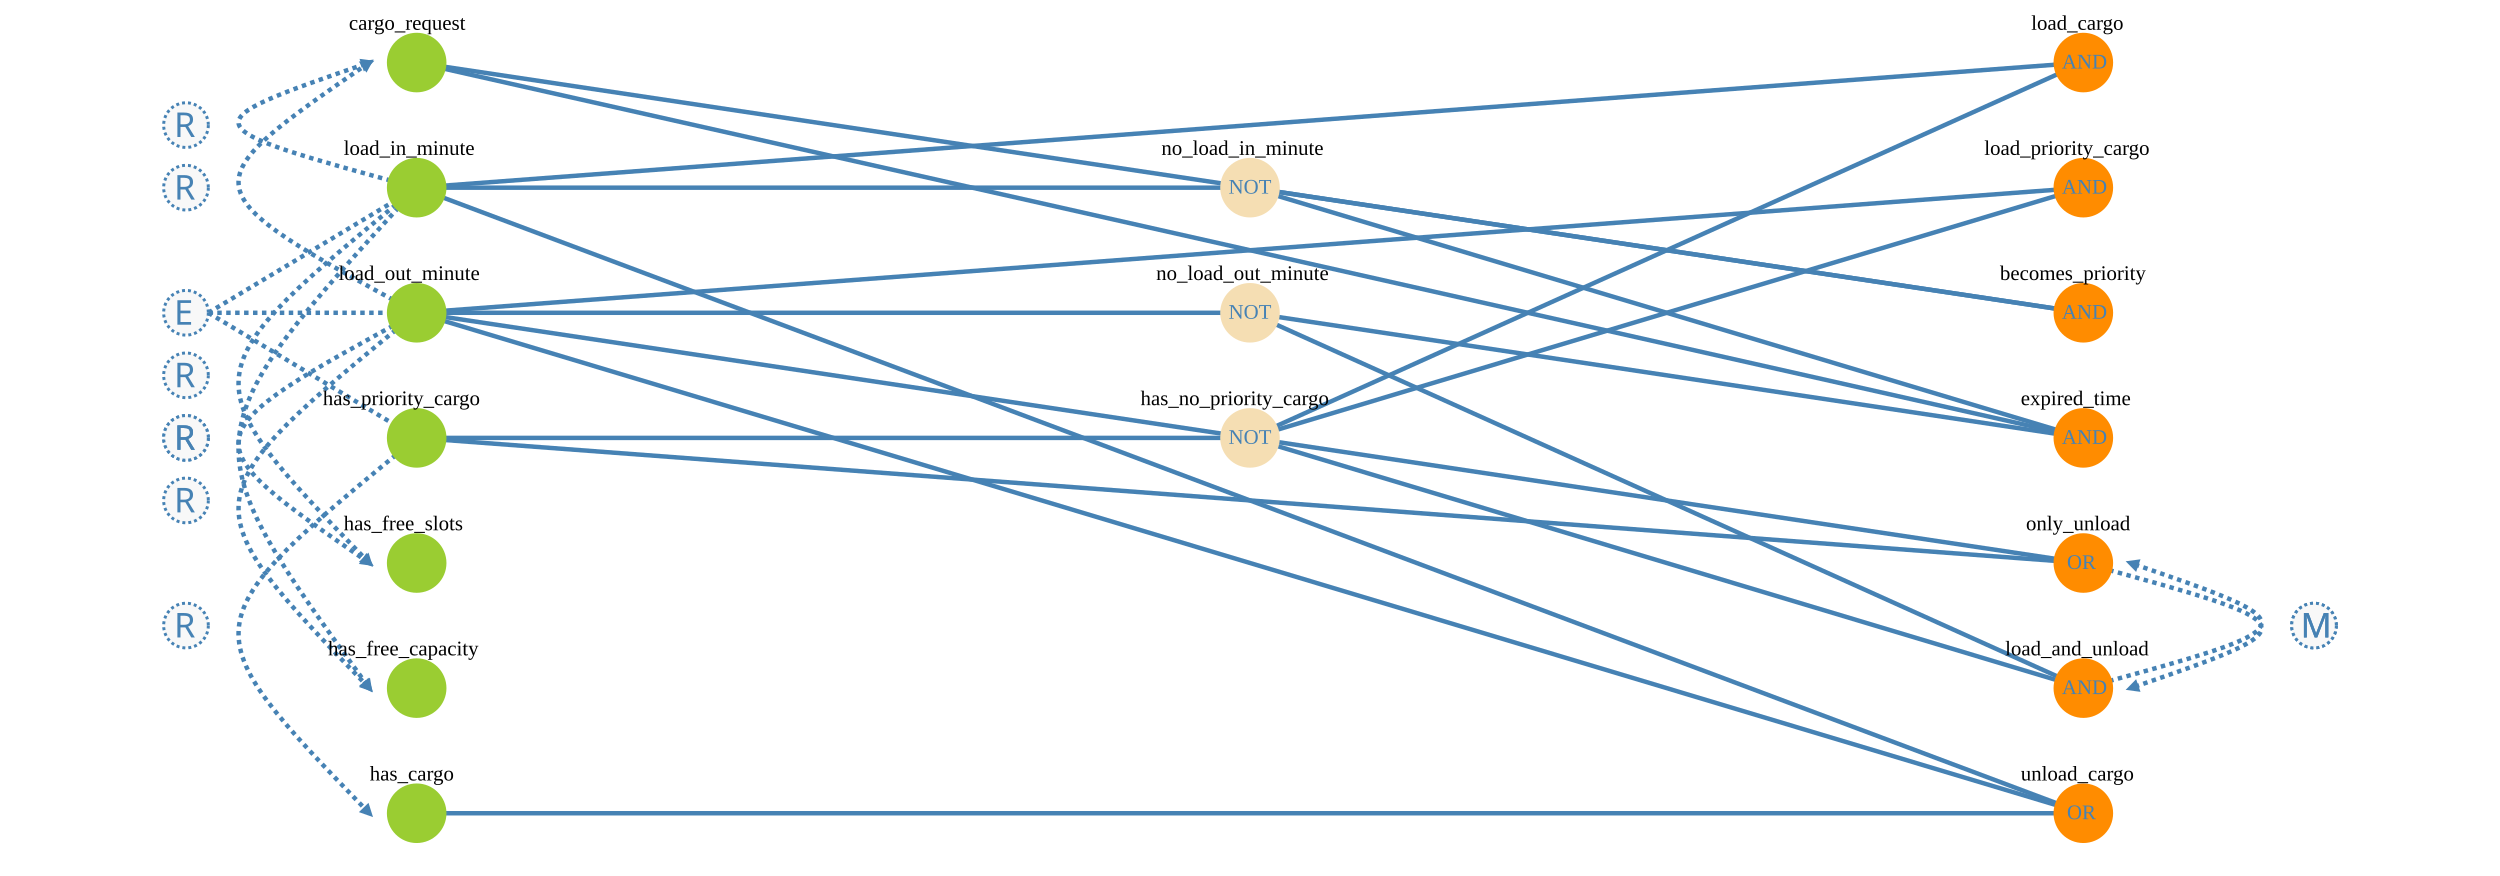
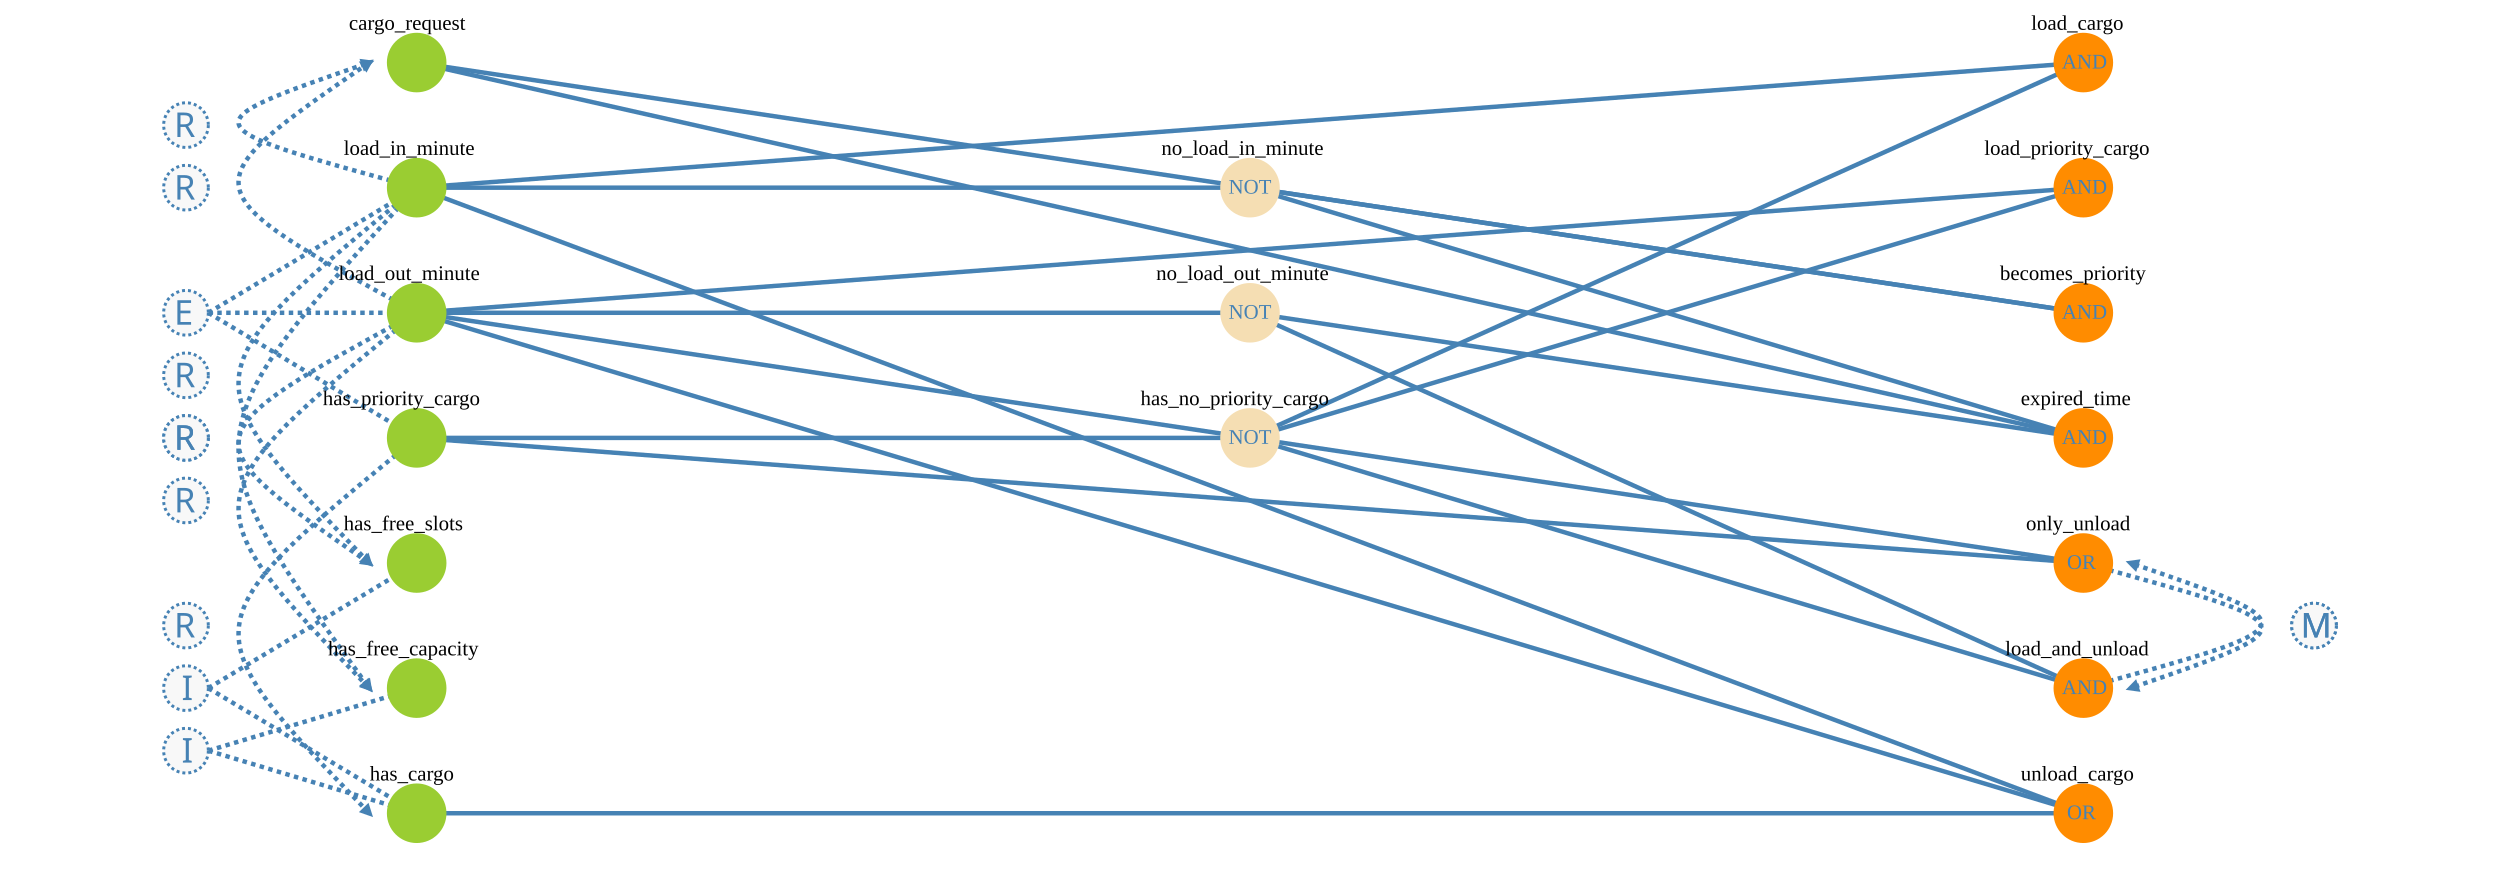
<svg xmlns="http://www.w3.org/2000/svg" preserveAspectRatio="xMinYMin meet" id="svg-canvas" viewBox="0 0 1213.6 425.15" style="border: 1px solid black;">
-   <g>
+   <g transform="translate(0,0) scale(1)">
    <defs>
      <marker id="end-arrow" viewBox="0 -5 10 10" refX="6" markerWidth="3" markerHeight="3" orient="auto">
        <path d="M0,-5L10,0L0,5" fill="steelblue" />
      </marker>
    </defs>
    <path d="M606.8 212.575 L202.267 212.575" style="marker-end: url(&quot;#end-arrow&quot;); stroke-width: 2.169; stroke: steelblue; fill: none;" />
    <path d="M606.8 91.104 L202.267 91.104" style="marker-end: url(&quot;#end-arrow&quot;); stroke-width: 2.169; stroke: steelblue; fill: none;" />
    <path d="M606.8 151.839 L202.267 151.839" style="marker-end: url(&quot;#end-arrow&quot;); stroke-width: 2.169; stroke: steelblue; fill: none;" />
    <path d="M1011.333 30.368 L606.8 212.575" style="marker-end: url(&quot;#end-arrow&quot;); stroke-width: 2.169; stroke: steelblue; fill: none;" />
    <path d="M1011.333 30.368 L202.267 91.104" style="marker-end: url(&quot;#end-arrow&quot;); stroke-width: 2.169; stroke: steelblue; fill: none;" />
    <path d="M1011.333 91.104 L606.8 212.575" style="marker-end: url(&quot;#end-arrow&quot;); stroke-width: 2.169; stroke: steelblue; fill: none;" />
    <path d="M1011.333 91.104 L202.267 151.839" style="marker-end: url(&quot;#end-arrow&quot;); stroke-width: 2.169; stroke: steelblue; fill: none;" />
    <path d="M1011.333 151.839 L606.8 91.104" style="marker-end: url(&quot;#end-arrow&quot;); stroke-width: 2.169; stroke: steelblue; fill: none;" />
    <path d="M1011.333 151.839 L202.267 30.368" style="marker-end: url(&quot;#end-arrow&quot;); stroke-width: 2.169; stroke: steelblue; fill: none;" />
    <path d="M1011.333 212.575 L202.267 30.368" style="marker-end: url(&quot;#end-arrow&quot;); stroke-width: 2.169; stroke: steelblue; fill: none;" />
    <path d="M1011.333 212.575 L606.8 91.104" style="marker-end: url(&quot;#end-arrow&quot;); stroke-width: 2.169; stroke: steelblue; fill: none;" />
    <path d="M1011.333 212.575 L606.8 151.839" style="marker-end: url(&quot;#end-arrow&quot;); stroke-width: 2.169; stroke: steelblue; fill: none;" />
    <path d="M1011.333 273.311 L202.267 151.839" style="marker-end: url(&quot;#end-arrow&quot;); stroke-width: 2.169; stroke: steelblue; fill: none;" />
    <path d="M1011.333 273.311 L202.267 212.575" style="marker-end: url(&quot;#end-arrow&quot;); stroke-width: 2.169; stroke: steelblue; fill: none;" />
    <path d="M1011.333 334.046 L606.8 151.839" style="marker-end: url(&quot;#end-arrow&quot;); stroke-width: 2.169; stroke: steelblue; fill: none;" />
    <path d="M1011.333 334.046 L606.8 212.575" style="marker-end: url(&quot;#end-arrow&quot;); stroke-width: 2.169; stroke: steelblue; fill: none;" />
    <path d="M1011.333 394.782 L202.267 91.104" style="marker-end: url(&quot;#end-arrow&quot;); stroke-width: 2.169; stroke: steelblue; fill: none;" />
    <path d="M1011.333 394.782 L202.267 151.839" style="marker-end: url(&quot;#end-arrow&quot;); stroke-width: 2.169; stroke: steelblue; fill: none;" />
    <path d="M1011.333 394.782 L202.267 394.782" style="marker-end: url(&quot;#end-arrow&quot;); stroke-width: 2.169; stroke: steelblue; fill: none;" />
    <path d="M101.133 151.839 L202.267 91.104" style="marker-end: url(&quot;#end-arrow&quot;); stroke-width: 2.169; stroke: steelblue; fill: none; stroke-dasharray: 2.169;" />
    <path d="M101.133 151.839 L202.267 151.839" style="marker-end: url(&quot;#end-arrow&quot;); stroke-width: 2.169; stroke: steelblue; fill: none; stroke-dasharray: 2.169;" />
    <path d="M101.133 151.839 L202.267 212.575" style="marker-end: url(&quot;#end-arrow&quot;); stroke-width: 2.169; stroke: steelblue; fill: none; stroke-dasharray: 2.169;" />
+     <path d="M101.133 364.414 L202.267 334.046" style="marker-end: url(&quot;#end-arrow&quot;); stroke-width: 2.169; stroke: steelblue; fill: none; stroke-dasharray: 2.169;" />
+     <path d="M101.133 364.414 L202.267 394.782" style="marker-end: url(&quot;#end-arrow&quot;); stroke-width: 2.169; stroke: steelblue; fill: none; stroke-dasharray: 2.169;" />
+     <path d="M101.133 334.046 L202.267 273.311" style="marker-end: url(&quot;#end-arrow&quot;); stroke-width: 2.169; stroke: steelblue; fill: none; stroke-dasharray: 2.169;" />
+     <path d="M101.133 334.046 L202.267 394.782" style="marker-end: url(&quot;#end-arrow&quot;); stroke-width: 2.169; stroke: steelblue; fill: none; stroke-dasharray: 2.169;" />
    <path d="M202.267 91.104 C91.133 60.736, 91.133 60.736, 179.267 30.368" style="marker-end: url(&quot;#end-arrow&quot;); stroke-width: 2.169; stroke: steelblue; fill: none; stroke-dasharray: 2.169;" />
    <path d="M202.267 151.839 C91.133 91.104, 91.133 91.104, 179.267 30.368" style="marker-end: url(&quot;#end-arrow&quot;); stroke-width: 2.169; stroke: steelblue; fill: none; stroke-dasharray: 2.169;" />
    <path d="M202.267 91.104 C91.133 182.207, 91.133 182.207, 179.267 273.311" style="marker-end: url(&quot;#end-arrow&quot;); stroke-width: 2.169; stroke: steelblue; fill: none; stroke-dasharray: 2.169;" />
    <path d="M202.267 91.104 C91.133 212.575, 91.133 212.575, 179.267 334.046" style="marker-end: url(&quot;#end-arrow&quot;); stroke-width: 2.169; stroke: steelblue; fill: none; stroke-dasharray: 2.169;" />
    <path d="M202.267 151.839 C91.133 212.575, 91.133 212.575, 179.267 273.311" style="marker-end: url(&quot;#end-arrow&quot;); stroke-width: 2.169; stroke: steelblue; fill: none; stroke-dasharray: 2.169;" />
    <path d="M202.267 151.839 C91.133 242.943, 91.133 242.943, 179.267 334.046" style="marker-end: url(&quot;#end-arrow&quot;); stroke-width: 2.169; stroke: steelblue; fill: none; stroke-dasharray: 2.169;" />
    <path d="M202.267 212.575 C91.133 303.679, 91.133 303.679, 179.267 394.782" style="marker-end: url(&quot;#end-arrow&quot;); stroke-width: 2.169; stroke: steelblue; fill: none; stroke-dasharray: 2.169;" />
    <path d="M1011.333 273.311 C1122.467 303.679, 1122.467 303.679, 1034.333 334.046" style="marker-end: url(&quot;#end-arrow&quot;); stroke-width: 2.169; stroke: steelblue; fill: none; stroke-dasharray: 2.169;" />
    <path d="M1011.333 334.046 C1122.467 303.679, 1122.467 303.679, 1034.333 273.311" style="marker-end: url(&quot;#end-arrow&quot;); stroke-width: 2.169; stroke: steelblue; fill: none; stroke-dasharray: 2.169;" />
    <circle cx="202.267" cy="30.368" r="14.461" style="fill: rgb(154, 205, 50); stroke: none; stroke-width: 1.446;" />
    <circle cx="202.267" cy="91.104" r="14.461" style="fill: rgb(154, 205, 50); stroke: none; stroke-width: 1.446;" />
    <circle cx="202.267" cy="151.839" r="14.461" style="fill: rgb(154, 205, 50); stroke: none; stroke-width: 1.446;" />
    <circle cx="202.267" cy="212.575" r="14.461" style="fill: rgb(154, 205, 50); stroke: none; stroke-width: 1.446;" />
    <circle cx="202.267" cy="273.311" r="14.461" style="fill: rgb(154, 205, 50); stroke: none; stroke-width: 1.446;" />
    <circle cx="202.267" cy="334.046" r="14.461" style="fill: rgb(154, 205, 50); stroke: none; stroke-width: 1.446;" />
    <circle cx="202.267" cy="394.782" r="14.461" style="fill: rgb(154, 205, 50); stroke: none; stroke-width: 1.446;" />
    <circle cx="606.8" cy="212.575" r="14.461" style="fill: rgb(245, 222, 179); stroke: none; stroke-width: 1.446;" />
    <circle cx="606.8" cy="91.104" r="14.461" style="fill: rgb(245, 222, 179); stroke: none; stroke-width: 1.446;" />
    <circle cx="606.8" cy="151.839" r="14.461" style="fill: rgb(245, 222, 179); stroke: none; stroke-width: 1.446;" />
    <circle cx="1011.333" cy="30.368" r="14.461" style="fill: rgb(255, 140, 0); stroke: none; stroke-width: 1.446;" />
    <circle cx="1011.333" cy="91.104" r="14.461" style="fill: rgb(255, 140, 0); stroke: none; stroke-width: 1.446;" />
    <circle cx="1011.333" cy="151.839" r="14.461" style="fill: rgb(255, 140, 0); stroke: none; stroke-width: 1.446;" />
    <circle cx="1011.333" cy="212.575" r="14.461" style="fill: rgb(255, 140, 0); stroke: none; stroke-width: 1.446;" />
    <circle cx="1011.333" cy="273.311" r="14.461" style="fill: rgb(255, 140, 0); stroke: none; stroke-width: 1.446;" />
    <circle cx="1011.333" cy="334.046" r="14.461" style="fill: rgb(255, 140, 0); stroke: none; stroke-width: 1.446;" />
    <circle cx="1011.333" cy="394.782" r="14.461" style="fill: rgb(255, 140, 0); stroke: none; stroke-width: 1.446;" />
    <circle cx="90.288" cy="151.839" r="10.846" style="fill: rgb(248, 248, 248); stroke: steelblue; stroke-width: 1.446; stroke-dasharray: 1.446;" />
+     <circle cx="90.288" cy="364.414" r="10.846" style="fill: rgb(248, 248, 248); stroke: steelblue; stroke-width: 1.446; stroke-dasharray: 1.446;" />
+     <circle cx="90.288" cy="334.046" r="10.846" style="fill: rgb(248, 248, 248); stroke: steelblue; stroke-width: 1.446; stroke-dasharray: 1.446;" />
    <circle cx="90.288" cy="60.736" r="10.846" style="fill: rgb(248, 248, 248); stroke: steelblue; stroke-width: 1.446; stroke-dasharray: 1.446;" />
    <circle cx="90.288" cy="91.104" r="10.846" style="fill: rgb(248, 248, 248); stroke: steelblue; stroke-width: 1.446; stroke-dasharray: 1.446;" />
    <circle cx="90.288" cy="182.207" r="10.846" style="fill: rgb(248, 248, 248); stroke: steelblue; stroke-width: 1.446; stroke-dasharray: 1.446;" />
    <circle cx="90.288" cy="212.575" r="10.846" style="fill: rgb(248, 248, 248); stroke: steelblue; stroke-width: 1.446; stroke-dasharray: 1.446;" />
    <circle cx="90.288" cy="212.575" r="10.846" style="fill: rgb(248, 248, 248); stroke: steelblue; stroke-width: 1.446; stroke-dasharray: 1.446;" />
    <circle cx="90.288" cy="242.943" r="10.846" style="fill: rgb(248, 248, 248); stroke: steelblue; stroke-width: 1.446; stroke-dasharray: 1.446;" />
    <circle cx="90.288" cy="303.679" r="10.846" style="fill: rgb(248, 248, 248); stroke: steelblue; stroke-width: 1.446; stroke-dasharray: 1.446;" />
    <circle cx="1123.312" cy="303.679" r="10.846" style="fill: rgb(248, 248, 248); stroke: steelblue; stroke-width: 1.446; stroke-dasharray: 1.446;" />
    <circle cx="1123.312" cy="303.679" r="10.846" style="fill: rgb(248, 248, 248); stroke: steelblue; stroke-width: 1.446; stroke-dasharray: 1.446;" />
    <text y="33.26" fill="steelblue" style="font-size: 10.123px;" />
    <text y="93.996" fill="steelblue" style="font-size: 10.123px;" />
    <text y="154.731" fill="steelblue" style="font-size: 10.123px;" />
    <text y="215.467" fill="steelblue" style="font-size: 10.123px;" />
    <text y="276.203" fill="steelblue" style="font-size: 10.123px;" />
    <text y="336.939" fill="steelblue" style="font-size: 10.123px;" />
    <text y="397.674" fill="steelblue" style="font-size: 10.123px;" />
    <text x="596.388" y="215.467" fill="steelblue" style="font-size: 10.123px;">NOT</text>
    <text x="596.388" y="93.996" fill="steelblue" style="font-size: 10.123px;">NOT</text>
    <text x="596.388" y="154.731" fill="steelblue" style="font-size: 10.123px;">NOT</text>
    <text x="1000.921" y="33.26" fill="steelblue" style="font-size: 10.123px;">AND</text>
    <text x="1000.921" y="93.996" fill="steelblue" style="font-size: 10.123px;">AND</text>
    <text x="1000.921" y="154.731" fill="steelblue" style="font-size: 10.123px;">AND</text>
    <text x="1000.921" y="215.467" fill="steelblue" style="font-size: 10.123px;">AND</text>
    <text x="1003.38" y="276.203" fill="steelblue" style="font-size: 10.123px;">OR</text>
    <text x="1000.921" y="336.939" fill="steelblue" style="font-size: 10.123px;">AND</text>
    <text x="1003.38" y="397.674" fill="steelblue" style="font-size: 10.123px;">OR</text>
    <text y="154.731" fill="steelblue" style="font-size: 10.123px;" />
+     <text y="367.306" fill="steelblue" style="font-size: 10.123px;" />
+     <text y="336.939" fill="steelblue" style="font-size: 10.123px;" />
    <text y="63.628" fill="steelblue" style="font-size: 10.123px;" />
    <text y="93.996" fill="steelblue" style="font-size: 10.123px;" />
    <text y="185.099" fill="steelblue" style="font-size: 10.123px;" />
    <text y="215.467" fill="steelblue" style="font-size: 10.123px;" />
    <text y="215.467" fill="steelblue" style="font-size: 10.123px;" />
    <text y="245.835" fill="steelblue" style="font-size: 10.123px;" />
    <text y="306.571" fill="steelblue" style="font-size: 10.123px;" />
    <text y="306.571" fill="steelblue" style="font-size: 10.123px;" />
    <text y="306.571" fill="steelblue" style="font-size: 10.123px;" />
    <text x="169.368" y="14.461" style="font-size: 10.123px;">cargo_request</text>
    <text x="166.838" y="75.197" style="font-size: 10.123px;">load_in_minute</text>
    <text x="164.307" y="135.932" style="font-size: 10.123px;">load_out_minute</text>
    <text x="156.715" y="196.668" style="font-size: 10.123px;">has_priority_cargo</text>
    <text x="166.838" y="257.404" style="font-size: 10.123px;">has_free_slots</text>
    <text x="159.246" y="318.139" style="font-size: 10.123px;">has_free_capacity</text>
    <text x="179.491" y="378.875" style="font-size: 10.123px;">has_cargo</text>
    <text x="553.656" y="196.668" style="font-size: 10.123px;">has_no_priority_cargo</text>
    <text x="563.779" y="75.197" style="font-size: 10.123px;">no_load_in_minute</text>
    <text x="561.248" y="135.932" style="font-size: 10.123px;">no_load_out_minute</text>
    <text x="986.027" y="14.461" style="font-size: 10.123px;">load_cargo</text>
    <text x="963.251" y="75.197" style="font-size: 10.123px;">load_priority_cargo</text>
    <text x="970.843" y="135.932" style="font-size: 10.123px;">becomes_priority</text>
    <text x="980.965" y="196.668" style="font-size: 10.123px;">expired_time</text>
    <text x="983.496" y="257.404" style="font-size: 10.123px;">only_unload</text>
    <text x="973.374" y="318.139" style="font-size: 10.123px;">load_and_unload</text>
    <text x="980.965" y="378.875" style="font-size: 10.123px;">unload_cargo</text>
    <text y="135.932" style="font-size: 10.123px;" />
+     <text y="348.507" style="font-size: 10.123px;" />
+     <text y="318.139" style="font-size: 10.123px;" />
    <text y="44.829" style="font-size: 10.123px;" />
    <text y="75.197" style="font-size: 10.123px;" />
    <text y="166.3" style="font-size: 10.123px;" />
    <text y="196.668" style="font-size: 10.123px;" />
    <text y="196.668" style="font-size: 10.123px;" />
    <text y="227.036" style="font-size: 10.123px;" />
    <text y="287.772" style="font-size: 10.123px;" />
    <text y="287.772" style="font-size: 10.123px;" />
    <text y="287.772" style="font-size: 10.123px;" />
    <text x="187.806" y="36.152" font-family="sans-serif" font-size="16.63px" fill="steelblue" />
    <text x="187.806" y="96.888" font-family="sans-serif" font-size="16.63px" fill="steelblue" />
    <text x="187.806" y="157.624" font-family="sans-serif" font-size="16.63px" fill="steelblue" />
    <text x="187.806" y="218.359" font-family="sans-serif" font-size="16.63px" fill="steelblue" />
    <text x="187.806" y="279.095" font-family="sans-serif" font-size="16.63px" fill="steelblue" />
    <text x="187.806" y="339.831" font-family="sans-serif" font-size="16.63px" fill="steelblue" />
    <text x="187.806" y="400.566" font-family="sans-serif" font-size="16.63px" fill="steelblue" />
    <text x="592.339" y="218.359" font-family="sans-serif" font-size="16.63px" fill="steelblue" />
    <text x="592.339" y="96.888" font-family="sans-serif" font-size="16.63px" fill="steelblue" />
    <text x="592.339" y="157.624" font-family="sans-serif" font-size="16.63px" fill="steelblue" />
    <text x="996.872" y="36.152" font-family="sans-serif" font-size="16.63px" fill="steelblue" />
    <text x="996.872" y="96.888" font-family="sans-serif" font-size="16.63px" fill="steelblue" />
    <text x="996.872" y="157.624" font-family="sans-serif" font-size="16.63px" fill="steelblue" />
    <text x="996.872" y="218.359" font-family="sans-serif" font-size="16.63px" fill="steelblue" />
    <text x="996.872" y="279.095" font-family="sans-serif" font-size="16.63px" fill="steelblue" />
    <text x="996.872" y="339.831" font-family="sans-serif" font-size="16.63px" fill="steelblue" />
    <text x="996.872" y="400.566" font-family="sans-serif" font-size="16.63px" fill="steelblue" />
    <text x="84.503" y="157.624" font-family="sans-serif" font-size="16.63px" fill="steelblue">E</text>
+     <text x="88.119" y="370.199" font-family="sans-serif" font-size="16.63px" fill="steelblue">I</text>
+     <text x="88.119" y="339.831" font-family="sans-serif" font-size="16.63px" fill="steelblue">I</text>
    <text x="84.503" y="66.52" font-family="sans-serif" font-size="16.63px" fill="steelblue">R</text>
    <text x="84.503" y="96.888" font-family="sans-serif" font-size="16.63px" fill="steelblue">R</text>
    <text x="84.503" y="187.991" font-family="sans-serif" font-size="16.63px" fill="steelblue">R</text>
    <text x="84.503" y="218.359" font-family="sans-serif" font-size="16.63px" fill="steelblue">R</text>
    <text x="84.503" y="218.359" font-family="sans-serif" font-size="16.63px" fill="steelblue">R</text>
    <text x="84.503" y="248.727" font-family="sans-serif" font-size="16.63px" fill="steelblue">R</text>
    <text x="84.503" y="309.463" font-family="sans-serif" font-size="16.63px" fill="steelblue">R</text>
    <text x="1116.805" y="309.463" font-family="sans-serif" font-size="16.63px" fill="steelblue">M</text>
    <text x="1116.805" y="309.463" font-family="sans-serif" font-size="16.63px" fill="steelblue">M</text>
    <text x="176.96" y="20.245" font-size="10.123px" />
    <text x="176.96" y="80.981" font-size="10.123px" />
    <text x="176.96" y="141.717" font-size="10.123px" />
    <text x="176.96" y="202.452" font-size="10.123px" />
    <text x="176.96" y="263.188" font-size="10.123px" />
    <text x="176.96" y="323.924" font-size="10.123px" />
    <text x="176.96" y="384.66" font-size="10.123px" />
    <text x="624.153" y="202.452" font-size="10.123px" />
    <text x="624.153" y="80.981" font-size="10.123px" />
    <text x="624.153" y="141.717" font-size="10.123px" />
    <text x="1028.686" y="20.245" font-size="10.123px" />
    <text x="1028.686" y="80.981" font-size="10.123px" />
    <text x="1028.686" y="141.717" font-size="10.123px" />
    <text x="1028.686" y="202.452" font-size="10.123px" />
    <text x="1028.686" y="263.188" font-size="10.123px" />
    <text x="1028.686" y="323.924" font-size="10.123px" />
    <text x="1028.686" y="384.66" font-size="10.123px" />
    <text x="118.486" y="141.717" font-size="10.123px" />
+     <text x="118.486" y="354.292" font-size="10.123px" />
+     <text x="118.486" y="323.924" font-size="10.123px" />
    <text x="118.486" y="50.613" font-size="10.123px" />
    <text x="118.486" y="80.981" font-size="10.123px" />
    <text x="118.486" y="172.085" font-size="10.123px" />
    <text x="118.486" y="202.452" font-size="10.123px" />
    <text x="118.486" y="202.452" font-size="10.123px" />
    <text x="118.486" y="232.82" font-size="10.123px" />
    <text x="118.486" y="293.556" font-size="10.123px" />
    <text x="1129.82" y="293.556" font-size="10.123px" />
    <text x="1129.82" y="293.556" font-size="10.123px" />
    <text x="176.96" y="43.383" font-size="10.123px" />
    <text x="176.96" y="104.118" font-size="10.123px" />
    <text x="176.96" y="164.854" font-size="10.123px" />
    <text x="176.96" y="225.59" font-size="10.123px" />
    <text x="176.96" y="286.326" font-size="10.123px" />
    <text x="176.96" y="347.061" font-size="10.123px" />
    <text x="176.96" y="407.797" font-size="10.123px" />
    <text x="624.153" y="225.59" font-size="10.123px" />
    <text x="624.153" y="104.118" font-size="10.123px" />
    <text x="624.153" y="164.854" font-size="10.123px" />
    <text x="1028.686" y="43.383" font-size="10.123px" />
    <text x="1028.686" y="104.118" font-size="10.123px" />
    <text x="1028.686" y="164.854" font-size="10.123px" />
    <text x="1028.686" y="225.59" font-size="10.123px" />
    <text x="1028.686" y="286.326" font-size="10.123px" />
    <text x="1028.686" y="347.061" font-size="10.123px" />
    <text x="1028.686" y="407.797" font-size="10.123px" />
    <text x="118.486" y="164.854" font-size="10.123px" />
+     <text x="118.486" y="377.429" font-size="10.123px" />
+     <text x="118.486" y="347.061" font-size="10.123px" />
    <text x="118.486" y="73.751" font-size="10.123px" />
    <text x="118.486" y="104.118" font-size="10.123px" />
    <text x="118.486" y="195.222" font-size="10.123px" />
    <text x="118.486" y="225.59" font-size="10.123px" />
    <text x="118.486" y="225.59" font-size="10.123px" />
    <text x="118.486" y="255.958" font-size="10.123px" />
    <text x="118.486" y="316.693" font-size="10.123px" />
    <text x="1129.82" y="316.693" font-size="10.123px" />
    <text x="1129.82" y="316.693" font-size="10.123px" />
  </g>
</svg>
